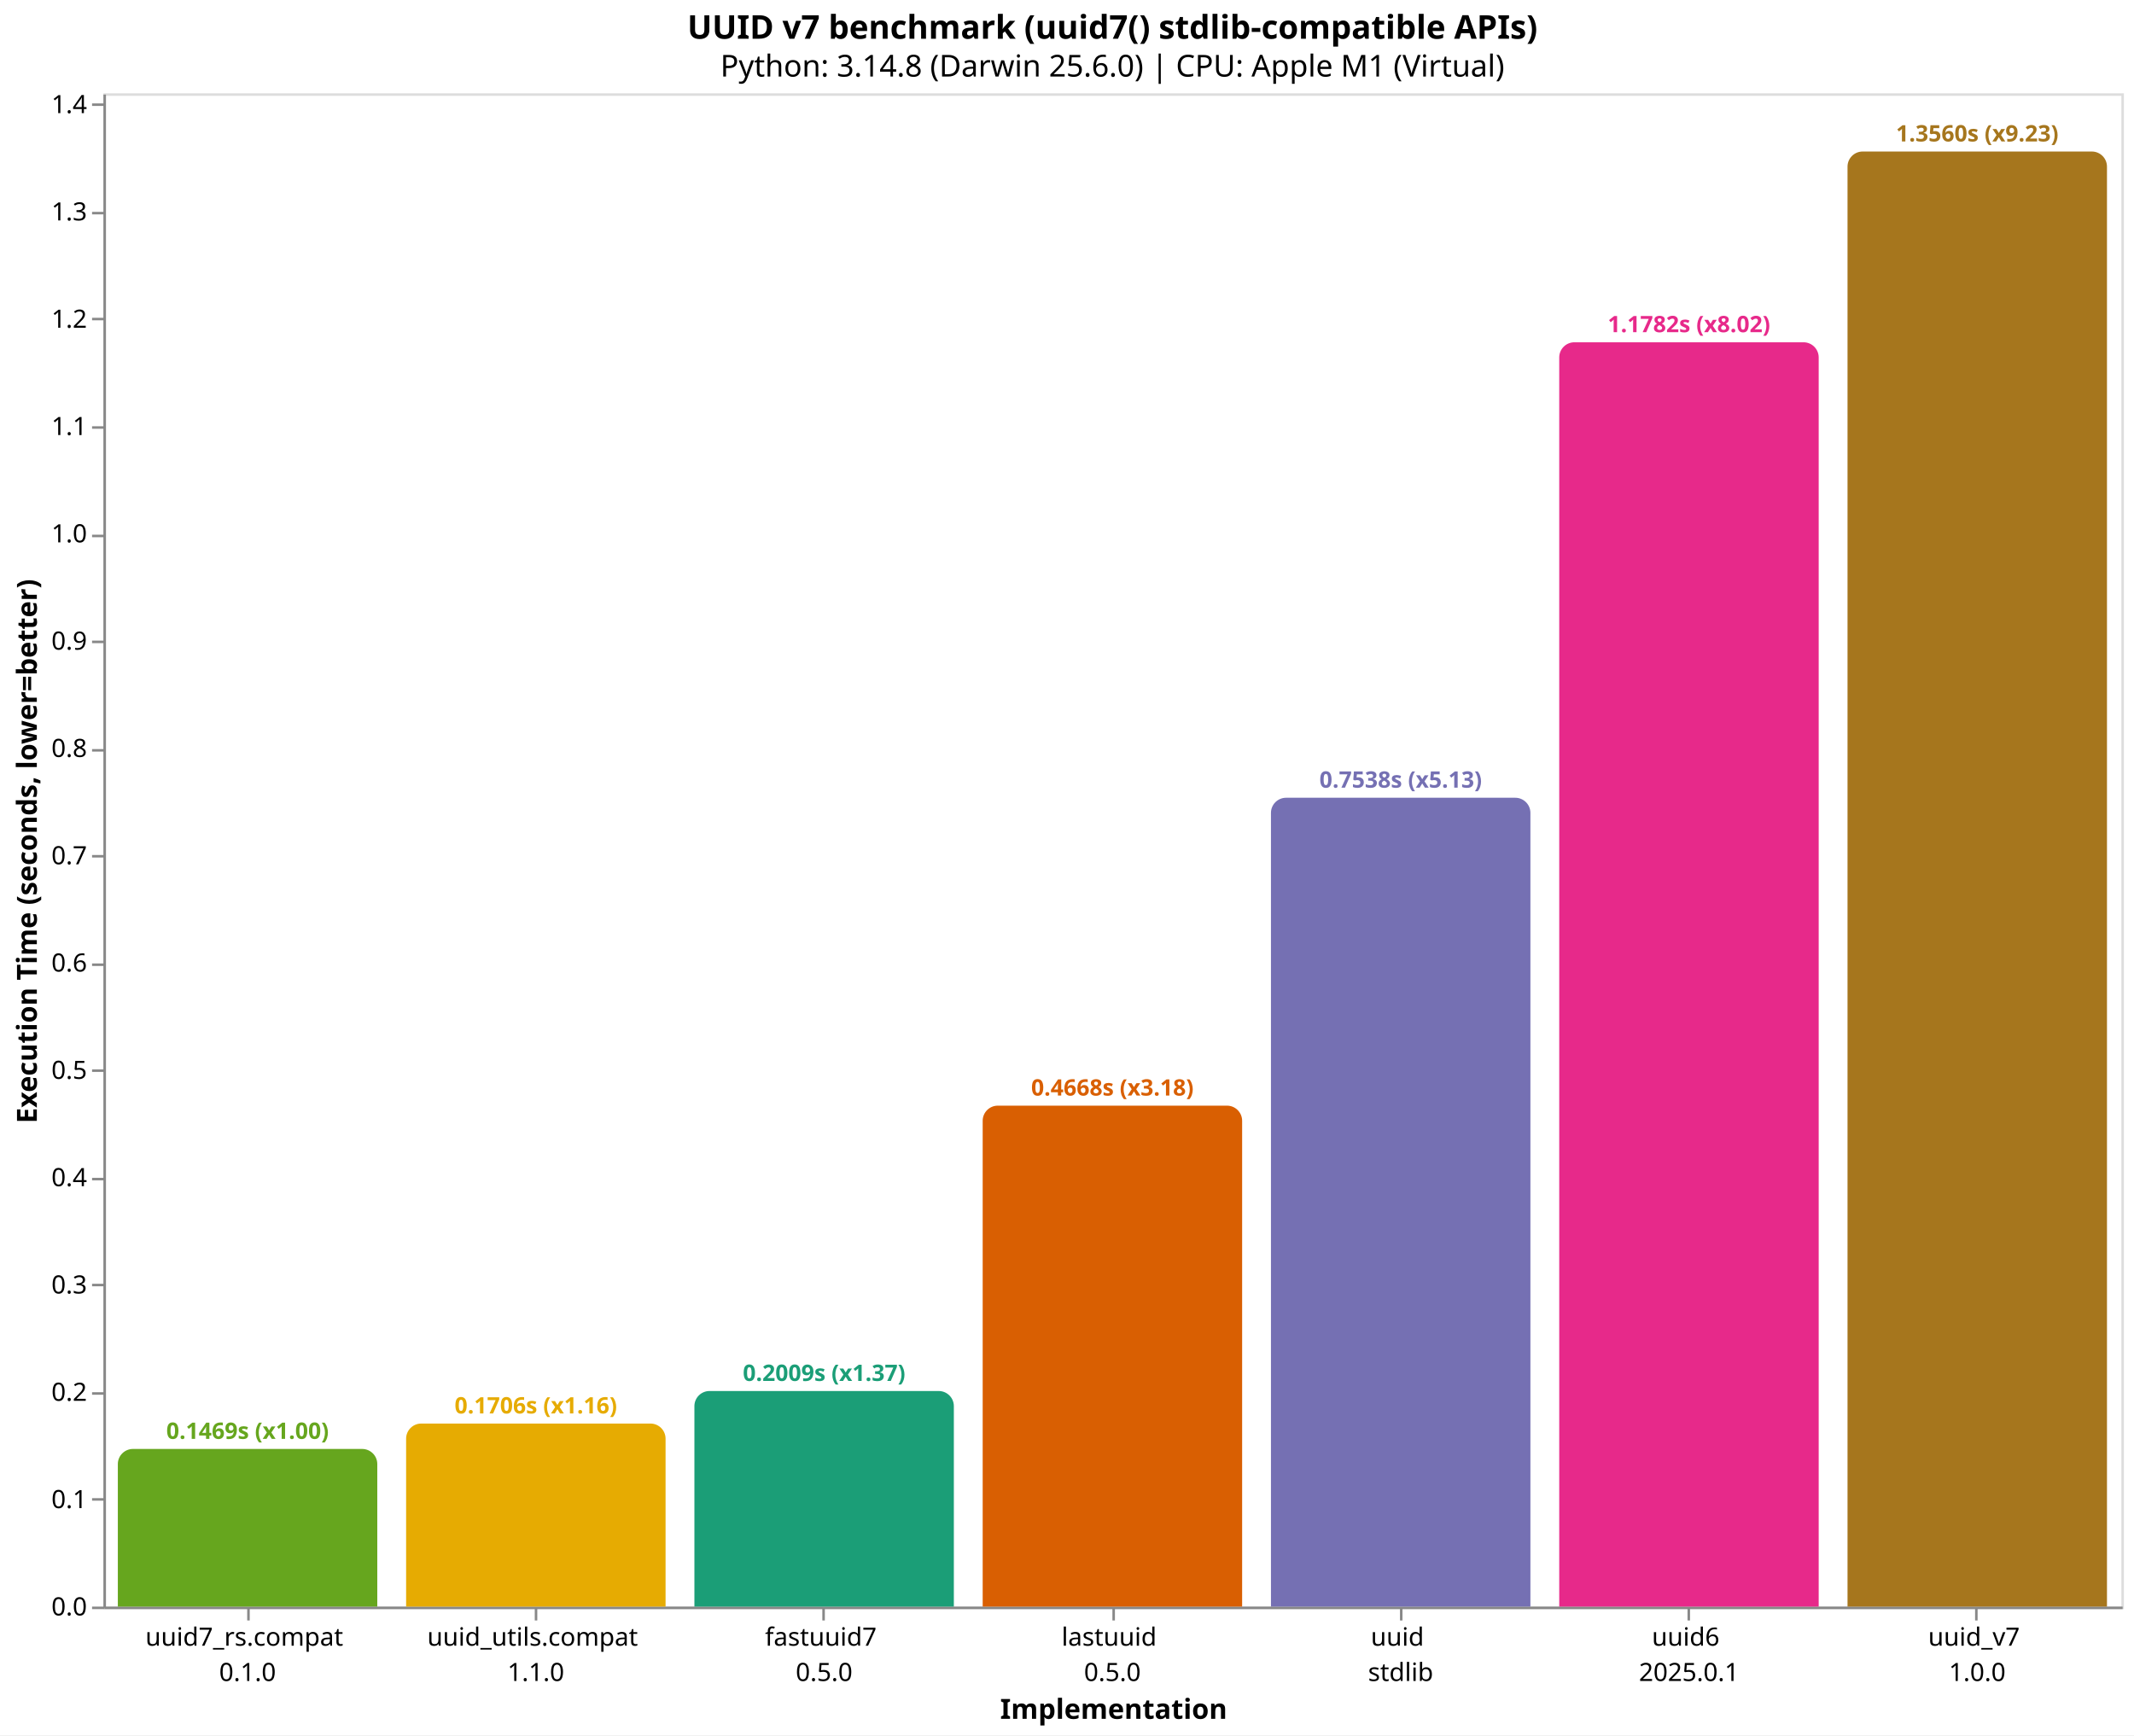
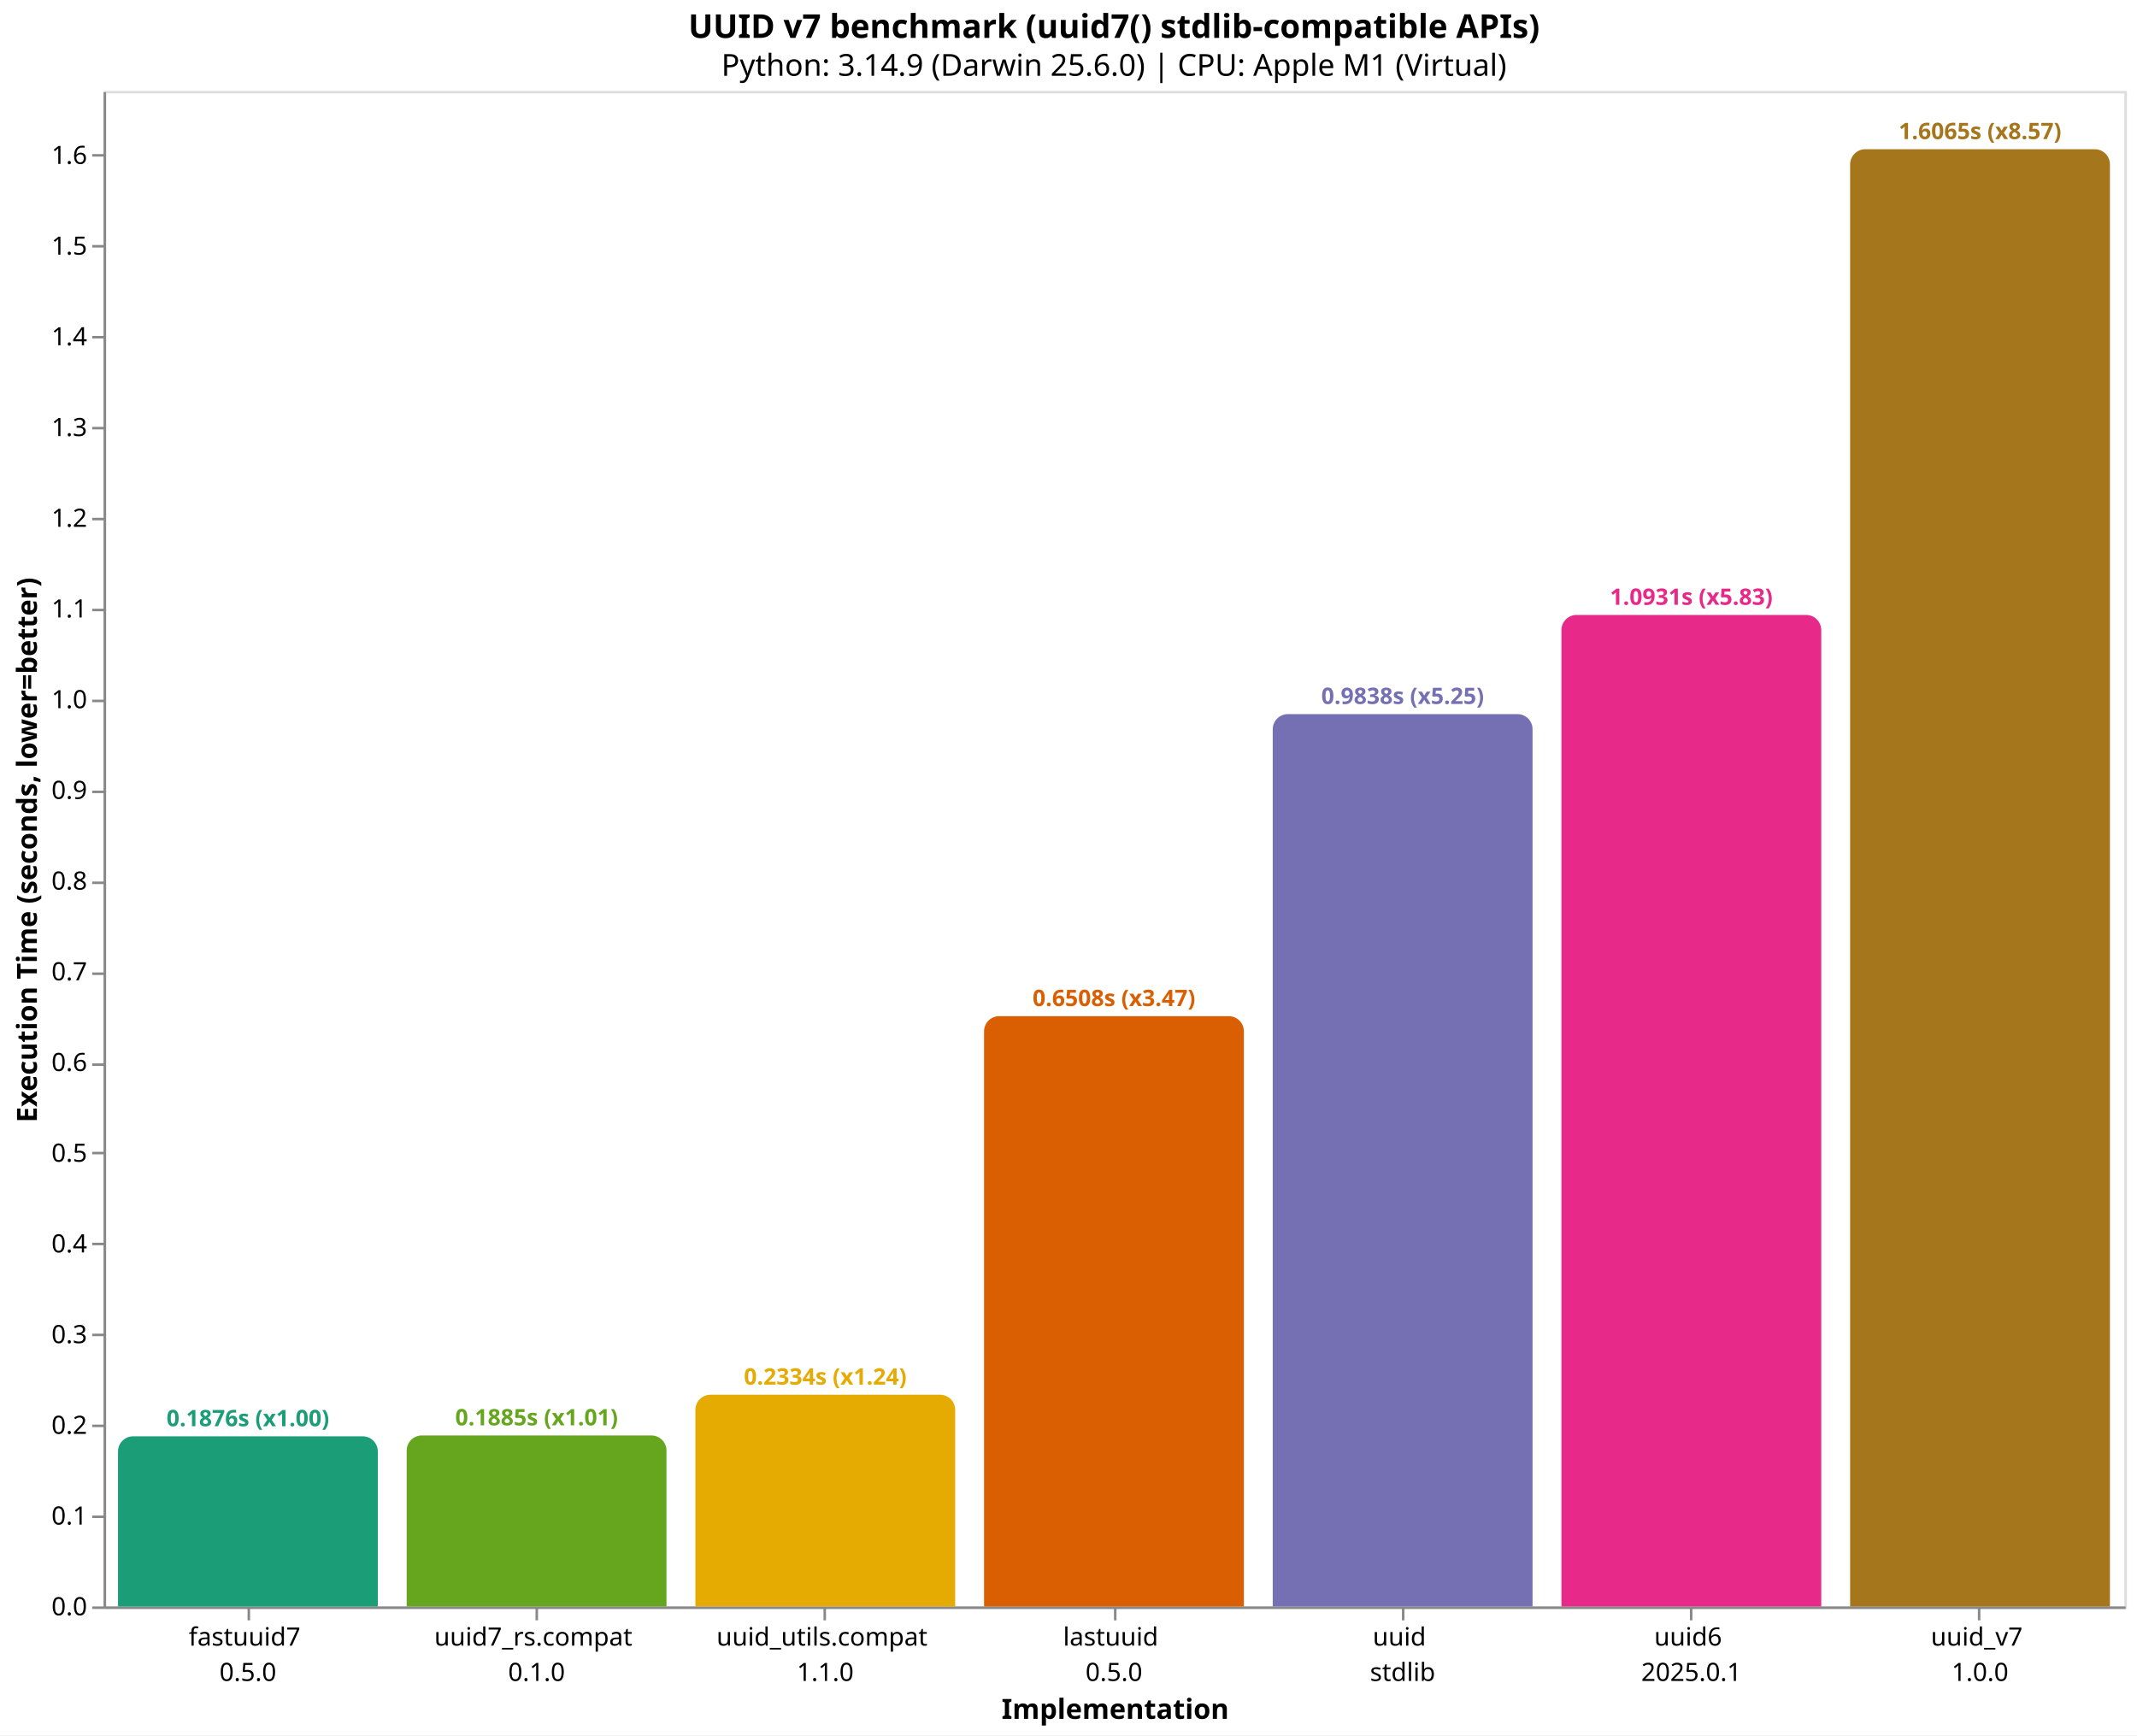
- <svg xmlns="http://www.w3.org/2000/svg" version="1.1" class="marks" width="846" height="688" viewBox="0 0 846 688">
-   <rect width="846" height="688" fill="white" />
-   <g fill="none" stroke-miterlimit="10" transform="translate(41,37)">
+ <svg xmlns="http://www.w3.org/2000/svg" version="1.1" class="marks" width="846" height="687" viewBox="0 0 846 687">
+   <rect width="846" height="687" fill="white" />
+   <g fill="none" stroke-miterlimit="10" transform="translate(41,36)">
    <g class="mark-group role-frame root" role="graphics-object" aria-roledescription="group mark container">
      <g transform="translate(0,0)">
        <path class="background" aria-hidden="true" d="M0.5,0.5h800v600h-800Z" stroke="#ddd" />
        <g>
-           <g class="mark-group role-axis" role="graphics-symbol" aria-roledescription="axis" aria-label="X-axis titled 'Implementation' for a discrete scale with 7 values: uuid7_rs.compat&#10;0.1.0, uuid_utils.compat&#10;1.1.0, fastuuid7&#10;0.5.0, lastuuid&#10;0.5.0, uuid&#10;stdlib, uuid6&#10;2025.0.1, uuid_v7&#10;1.0.0">
+           <g class="mark-group role-axis" role="graphics-symbol" aria-roledescription="axis" aria-label="X-axis titled 'Implementation' for a discrete scale with 7 values: fastuuid7&#10;0.5.0, uuid7_rs.compat&#10;0.1.0, uuid_utils.compat&#10;1.1.0, lastuuid&#10;0.5.0, uuid&#10;stdlib, uuid6&#10;2025.0.1, uuid_v7&#10;1.0.0">
            <g transform="translate(0.5,600.5)">
              <path class="background" aria-hidden="true" d="M0,0h0v0h0Z" pointer-events="none" />
              <g>
                <g class="mark-rule role-axis-tick" pointer-events="none">
                  <line transform="translate(57,0)" x2="0" y2="5" stroke="#888" stroke-width="1" opacity="1" />
                  <line transform="translate(171,0)" x2="0" y2="5" stroke="#888" stroke-width="1" opacity="1" />
                  <line transform="translate(285,0)" x2="0" y2="5" stroke="#888" stroke-width="1" opacity="1" />
                  <line transform="translate(400,0)" x2="0" y2="5" stroke="#888" stroke-width="1" opacity="1" />
                  <line transform="translate(514,0)" x2="0" y2="5" stroke="#888" stroke-width="1" opacity="1" />
                  <line transform="translate(628,0)" x2="0" y2="5" stroke="#888" stroke-width="1" opacity="1" />
                  <line transform="translate(742,0)" x2="0" y2="5" stroke="#888" stroke-width="1" opacity="1" />
                </g>
                <g class="mark-text role-axis-label" pointer-events="none">
                  <text text-anchor="middle" transform="translate(56.64286,15)" font-family="sans-serif" font-size="10px" fill="#000" opacity="1">
+                     <tspan>fastuuid7</tspan>
+                     <tspan x="0" dy="14">0.5.0</tspan>
+                   </text>
+                   <text text-anchor="middle" transform="translate(170.9286,15)" font-family="sans-serif" font-size="10px" fill="#000" opacity="1">
                    <tspan>uuid7_rs.compat</tspan>
                    <tspan x="0" dy="14">0.1.0</tspan>
                  </text>
-                   <text text-anchor="middle" transform="translate(170.9286,15)" font-family="sans-serif" font-size="10px" fill="#000" opacity="1">
+                   <text text-anchor="middle" transform="translate(285.2143,15)" font-family="sans-serif" font-size="10px" fill="#000" opacity="1">
                    <tspan>uuid_utils.compat</tspan>
                    <tspan x="0" dy="14">1.1.0</tspan>
-                   </text>
-                   <text text-anchor="middle" transform="translate(285.2143,15)" font-family="sans-serif" font-size="10px" fill="#000" opacity="1">
-                     <tspan>fastuuid7</tspan>
-                     <tspan x="0" dy="14">0.5.0</tspan>
                  </text>
                  <text text-anchor="middle" transform="translate(399.5,15)" font-family="sans-serif" font-size="10px" fill="#000" opacity="1">
                    <tspan>lastuuid</tspan>
                    <tspan x="0" dy="14">0.5.0</tspan>
                  </text>
                  <text text-anchor="middle" transform="translate(513.7857,15)" font-family="sans-serif" font-size="10px" fill="#000" opacity="1">
                    <tspan>uuid</tspan>
                    <tspan x="0" dy="14">stdlib</tspan>
                  </text>
                  <text text-anchor="middle" transform="translate(628.0714,15)" font-family="sans-serif" font-size="10px" fill="#000" opacity="1">
                    <tspan>uuid6</tspan>
                    <tspan x="0" dy="14">2025.0.1</tspan>
                  </text>
                  <text text-anchor="middle" transform="translate(742.3571,15)" font-family="sans-serif" font-size="10px" fill="#000" opacity="1">
                    <tspan>uuid_v7</tspan>
                    <tspan x="0" dy="14">1.0.0</tspan>
                  </text>
                </g>
                <g class="mark-rule role-axis-domain" pointer-events="none">
                  <line transform="translate(0,0)" x2="800" y2="0" stroke="#888" stroke-width="1" opacity="1" />
                </g>
                <g class="mark-text role-axis-title" pointer-events="none">
                  <text text-anchor="middle" transform="translate(400,44)" font-family="sans-serif" font-size="11px" font-weight="bold" fill="#000" opacity="1">Implementation</text>
                </g>
              </g>
              <path class="foreground" aria-hidden="true" d="" pointer-events="none" display="none" />
            </g>
          </g>
-           <g class="mark-group role-axis" role="graphics-symbol" aria-roledescription="axis" aria-label="Y-axis titled 'Execution Time (seconds, lower=better)' for a linear scale with values from 0.0 to 1.4">
+           <g class="mark-group role-axis" role="graphics-symbol" aria-roledescription="axis" aria-label="Y-axis titled 'Execution Time (seconds, lower=better)' for a linear scale with values from 0.0 to 1.7">
            <g transform="translate(0.5,0.5)">
              <path class="background" aria-hidden="true" d="M0,0h0v0h0Z" pointer-events="none" />
              <g>
                <g class="mark-rule role-axis-tick" pointer-events="none">
                  <line transform="translate(0,600)" x2="-5" y2="0" stroke="#888" stroke-width="1" opacity="1" />
-                   <line transform="translate(0,557)" x2="-5" y2="0" stroke="#888" stroke-width="1" opacity="1" />
-                   <line transform="translate(0,515)" x2="-5" y2="0" stroke="#888" stroke-width="1" opacity="1" />
-                   <line transform="translate(0,472)" x2="-5" y2="0" stroke="#888" stroke-width="1" opacity="1" />
-                   <line transform="translate(0,430)" x2="-5" y2="0" stroke="#888" stroke-width="1" opacity="1" />
-                   <line transform="translate(0,387)" x2="-5" y2="0" stroke="#888" stroke-width="1" opacity="1" />
-                   <line transform="translate(0,345)" x2="-5" y2="0" stroke="#888" stroke-width="1" opacity="1" />
-                   <line transform="translate(0,302)" x2="-5" y2="0" stroke="#888" stroke-width="1" opacity="1" />
-                   <line transform="translate(0,260)" x2="-5" y2="0" stroke="#888" stroke-width="1" opacity="1" />
-                   <line transform="translate(0,217)" x2="-5" y2="0" stroke="#888" stroke-width="1" opacity="1" />
-                   <line transform="translate(0,175)" x2="-5" y2="0" stroke="#888" stroke-width="1" opacity="1" />
-                   <line transform="translate(0,132)" x2="-5" y2="0" stroke="#888" stroke-width="1" opacity="1" />
-                   <line transform="translate(0,89)" x2="-5" y2="0" stroke="#888" stroke-width="1" opacity="1" />
-                   <line transform="translate(0,47)" x2="-5" y2="0" stroke="#888" stroke-width="1" opacity="1" />
-                   <line transform="translate(0,4)" x2="-5" y2="0" stroke="#888" stroke-width="1" opacity="1" />
+                   <line transform="translate(0,564)" x2="-5" y2="0" stroke="#888" stroke-width="1" opacity="1" />
+                   <line transform="translate(0,528)" x2="-5" y2="0" stroke="#888" stroke-width="1" opacity="1" />
+                   <line transform="translate(0,492)" x2="-5" y2="0" stroke="#888" stroke-width="1" opacity="1" />
+                   <line transform="translate(0,456)" x2="-5" y2="0" stroke="#888" stroke-width="1" opacity="1" />
+                   <line transform="translate(0,420)" x2="-5" y2="0" stroke="#888" stroke-width="1" opacity="1" />
+                   <line transform="translate(0,385)" x2="-5" y2="0" stroke="#888" stroke-width="1" opacity="1" />
+                   <line transform="translate(0,349)" x2="-5" y2="0" stroke="#888" stroke-width="1" opacity="1" />
+                   <line transform="translate(0,313)" x2="-5" y2="0" stroke="#888" stroke-width="1" opacity="1" />
+                   <line transform="translate(0,277)" x2="-5" y2="0" stroke="#888" stroke-width="1" opacity="1" />
+                   <line transform="translate(0,241)" x2="-5" y2="0" stroke="#888" stroke-width="1" opacity="1" />
+                   <line transform="translate(0,205)" x2="-5" y2="0" stroke="#888" stroke-width="1" opacity="1" />
+                   <line transform="translate(0,169)" x2="-5" y2="0" stroke="#888" stroke-width="1" opacity="1" />
+                   <line transform="translate(0,133)" x2="-5" y2="0" stroke="#888" stroke-width="1" opacity="1" />
+                   <line transform="translate(0,97)" x2="-5" y2="0" stroke="#888" stroke-width="1" opacity="1" />
+                   <line transform="translate(0,61)" x2="-5" y2="0" stroke="#888" stroke-width="1" opacity="1" />
+                   <line transform="translate(0,25)" x2="-5" y2="0" stroke="#888" stroke-width="1" opacity="1" />
                </g>
                <g class="mark-text role-axis-label" pointer-events="none">
                  <text text-anchor="end" transform="translate(-7,603)" font-family="sans-serif" font-size="10px" fill="#000" opacity="1">0.0</text>
-                   <text text-anchor="end" transform="translate(-7,560.4538)" font-family="sans-serif" font-size="10px" fill="#000" opacity="1">0.1</text>
-                   <text text-anchor="end" transform="translate(-7,517.9077)" font-family="sans-serif" font-size="10px" fill="#000" opacity="1">0.2</text>
-                   <text text-anchor="end" transform="translate(-7,475.3615)" font-family="sans-serif" font-size="10px" fill="#000" opacity="1">0.3</text>
-                   <text text-anchor="end" transform="translate(-7,432.8154)" font-family="sans-serif" font-size="10px" fill="#000" opacity="1">0.4</text>
-                   <text text-anchor="end" transform="translate(-7,390.2692)" font-family="sans-serif" font-size="10px" fill="#000" opacity="1">0.5</text>
-                   <text text-anchor="end" transform="translate(-7,347.723)" font-family="sans-serif" font-size="10px" fill="#000" opacity="1">0.6</text>
-                   <text text-anchor="end" transform="translate(-7,305.1769)" font-family="sans-serif" font-size="10px" fill="#000" opacity="1">0.7</text>
-                   <text text-anchor="end" transform="translate(-7,262.6307)" font-family="sans-serif" font-size="10px" fill="#000" opacity="1">0.8</text>
-                   <text text-anchor="end" transform="translate(-7,220.0846)" font-family="sans-serif" font-size="10px" fill="#000" opacity="1">0.9</text>
-                   <text text-anchor="end" transform="translate(-7,177.5384)" font-family="sans-serif" font-size="10px" fill="#000" opacity="1">1.0</text>
-                   <text text-anchor="end" transform="translate(-7,134.9922)" font-family="sans-serif" font-size="10px" fill="#000" opacity="1">1.1</text>
-                   <text text-anchor="end" transform="translate(-7,92.44608)" font-family="sans-serif" font-size="10px" fill="#000" opacity="1">1.2</text>
-                   <text text-anchor="end" transform="translate(-7,49.89992)" font-family="sans-serif" font-size="10px" fill="#000" opacity="1">1.3</text>
-                   <text text-anchor="end" transform="translate(-7,7.353758)" font-family="sans-serif" font-size="10px" fill="#000" opacity="1">1.4</text>
+                   <text text-anchor="end" transform="translate(-7,567.0881)" font-family="sans-serif" font-size="10px" fill="#000" opacity="1">0.1</text>
+                   <text text-anchor="end" transform="translate(-7,531.1762)" font-family="sans-serif" font-size="10px" fill="#000" opacity="1">0.2</text>
+                   <text text-anchor="end" transform="translate(-7,495.2643)" font-family="sans-serif" font-size="10px" fill="#000" opacity="1">0.3</text>
+                   <text text-anchor="end" transform="translate(-7,459.3524)" font-family="sans-serif" font-size="10px" fill="#000" opacity="1">0.4</text>
+                   <text text-anchor="end" transform="translate(-7,423.4405)" font-family="sans-serif" font-size="10px" fill="#000" opacity="1">0.5</text>
+                   <text text-anchor="end" transform="translate(-7,387.5286)" font-family="sans-serif" font-size="10px" fill="#000" opacity="1">0.6</text>
+                   <text text-anchor="end" transform="translate(-7,351.6167)" font-family="sans-serif" font-size="10px" fill="#000" opacity="1">0.7</text>
+                   <text text-anchor="end" transform="translate(-7,315.7048)" font-family="sans-serif" font-size="10px" fill="#000" opacity="1">0.8</text>
+                   <text text-anchor="end" transform="translate(-7,279.7928)" font-family="sans-serif" font-size="10px" fill="#000" opacity="1">0.9</text>
+                   <text text-anchor="end" transform="translate(-7,243.8809)" font-family="sans-serif" font-size="10px" fill="#000" opacity="1">1.0</text>
+                   <text text-anchor="end" transform="translate(-7,207.969)" font-family="sans-serif" font-size="10px" fill="#000" opacity="1">1.1</text>
+                   <text text-anchor="end" transform="translate(-7,172.0571)" font-family="sans-serif" font-size="10px" fill="#000" opacity="1">1.2</text>
+                   <text text-anchor="end" transform="translate(-7,136.1452)" font-family="sans-serif" font-size="10px" fill="#000" opacity="1">1.3</text>
+                   <text text-anchor="end" transform="translate(-7,100.2333)" font-family="sans-serif" font-size="10px" fill="#000" opacity="1">1.4</text>
+                   <text text-anchor="end" transform="translate(-7,64.32141)" font-family="sans-serif" font-size="10px" fill="#000" opacity="1">1.5</text>
+                   <text text-anchor="end" transform="translate(-7,28.40951)" font-family="sans-serif" font-size="10px" fill="#000" opacity="1">1.6</text>
                </g>
                <g class="mark-rule role-axis-domain" pointer-events="none">
                  <line transform="translate(0,600)" x2="0" y2="-600" stroke="#888" stroke-width="1" opacity="1" />
                </g>
                <g class="mark-text role-axis-title" pointer-events="none">
                  <text text-anchor="middle" transform="translate(-24.90137,300) rotate(-90) translate(0,-2)" font-family="sans-serif" font-size="11px" font-weight="bold" fill="#000" opacity="1">Execution Time (seconds, lower=better)</text>
                </g>
              </g>
              <path class="foreground" aria-hidden="true" d="" pointer-events="none" display="none" />
            </g>
          </g>
          <g class="mark-group role-scope" role="graphics-object" aria-roledescription="group mark container">
-             <g transform="translate(5.714286,537.4929)">
-               <path class="background" aria-hidden="true" d="M6,0L96.857,0C100.169,0,102.857,2.689,102.857,6L102.857,62.507C102.857,62.507,102.857,62.507,102.857,62.507L0,62.507C0,62.507,0,62.507,0,62.507L0,6C0,2.689,2.689,0,6,0Z" />
+             <g transform="translate(5.714286,532.6442)">
+               <path class="background" aria-hidden="true" d="M6,0L96.857,0C100.169,0,102.857,2.689,102.857,6L102.857,67.356C102.857,67.356,102.857,67.356,102.857,67.356L0,67.356C0,67.356,0,67.356,0,67.356L0,6C0,2.689,2.689,0,6,0Z" />
              <g clip-path="url(#clip10)">
                <g class="mark-group role-scope" role="graphics-object" aria-roledescription="group mark container">
-                   <g transform="translate(0,-537.4929)">
-                     <path class="background" aria-hidden="true" d="M0,0h102.857v0h-102.857Z" />
-                     <g>
-                       <g class="mark-rect role-mark layer_0_marks" role="graphics-object" aria-roledescription="rect mark container">
-                         <path aria-label="Implementation: uuid7_rs.compat&#10;0.1.0; Execution Time (seconds, lower=better): 0.146915958; implementation: uuid7_rs.compat; Execution Time (s): 0.1469; Slowdown: 1.00" role="graphics-symbol" aria-roledescription="bar" d="M0,537.493h102.857v62.507h-102.857Z" fill="#66a61e" />
-                       </g>
-                     </g>
-                     <path class="foreground" aria-hidden="true" d="" display="none" />
-                   </g>
-                 </g>
-               </g>
-               <path class="foreground" aria-hidden="true" d="" display="none" />
-             </g>
-             <g transform="translate(120,527.4217)">
-               <path class="background" aria-hidden="true" d="M6,0L96.857,0C100.169,0,102.857,2.689,102.857,6L102.857,72.578C102.857,72.578,102.857,72.578,102.857,72.578L0,72.578C0,72.578,0,72.578,0,72.578L0,6C0,2.689,2.689,0,6,0Z" />
+                   <g transform="translate(0,-532.6442)">
+                     <path class="background" aria-hidden="true" d="M0,0h102.857v0h-102.857Z" />
+                     <g>
+                       <g class="mark-rect role-mark layer_0_marks" role="graphics-object" aria-roledescription="rect mark container">
+                         <path aria-label="Implementation: fastuuid7&#10;0.5.0; Execution Time (seconds, lower=better): 0.187558458; implementation: fastuuid7; Execution Time (s): 0.1876; Slowdown: 1.00" role="graphics-symbol" aria-roledescription="bar" d="M0,532.644h102.857v67.356h-102.857Z" fill="#1b9e77" />
+                       </g>
+                     </g>
+                     <path class="foreground" aria-hidden="true" d="" display="none" />
+                   </g>
+                 </g>
+               </g>
+               <path class="foreground" aria-hidden="true" d="" display="none" />
+             </g>
+             <g transform="translate(120,532.3001)">
+               <path class="background" aria-hidden="true" d="M6,0L96.857,0C100.169,0,102.857,2.689,102.857,6L102.857,67.7C102.857,67.7,102.857,67.7,102.857,67.7L0,67.7C0,67.7,0,67.7,0,67.7L0,6C0,2.689,2.689,0,6,0Z" />
              <g clip-path="url(#clip11)">
                <g class="mark-group role-scope" role="graphics-object" aria-roledescription="group mark container">
-                   <g transform="translate(0,-527.4217)">
-                     <path class="background" aria-hidden="true" d="M0,0h102.857v0h-102.857Z" />
-                     <g>
-                       <g class="mark-rect role-mark layer_0_marks" role="graphics-object" aria-roledescription="rect mark container">
-                         <path aria-label="Implementation: uuid_utils.compat&#10;1.1.0; Execution Time (seconds, lower=better): 0.170587167; implementation: uuid_utils.compat; Execution Time (s): 0.1706; Slowdown: 1.16" role="graphics-symbol" aria-roledescription="bar" d="M0,527.422h102.857v72.578h-102.857Z" fill="#e6ab02" />
-                       </g>
-                     </g>
-                     <path class="foreground" aria-hidden="true" d="" display="none" />
-                   </g>
-                 </g>
-               </g>
-               <path class="foreground" aria-hidden="true" d="" display="none" />
-             </g>
-             <g transform="translate(234.2857,514.5216)">
-               <path class="background" aria-hidden="true" d="M6,0L96.857,0C100.169,0,102.857,2.689,102.857,6L102.857,85.478C102.857,85.478,102.857,85.478,102.857,85.478L0,85.478C0,85.478,0,85.478,0,85.478L0,6C0,2.689,2.689,0,6,0Z" />
+                   <g transform="translate(0,-532.3001)">
+                     <path class="background" aria-hidden="true" d="M0,0h102.857v0h-102.857Z" />
+                     <g>
+                       <g class="mark-rect role-mark layer_0_marks" role="graphics-object" aria-roledescription="rect mark container">
+                         <path aria-label="Implementation: uuid7_rs.compat&#10;0.1.0; Execution Time (seconds, lower=better): 0.188516625; implementation: uuid7_rs.compat; Execution Time (s): 0.1885; Slowdown: 1.01" role="graphics-symbol" aria-roledescription="bar" d="M0,532.3h102.857v67.7h-102.857Z" fill="#66a61e" />
+                       </g>
+                     </g>
+                     <path class="foreground" aria-hidden="true" d="" display="none" />
+                   </g>
+                 </g>
+               </g>
+               <path class="foreground" aria-hidden="true" d="" display="none" />
+             </g>
+             <g transform="translate(234.2857,516.1764)">
+               <path class="background" aria-hidden="true" d="M6,0L96.857,0C100.169,0,102.857,2.689,102.857,6L102.857,83.824C102.857,83.824,102.857,83.824,102.857,83.824L0,83.824C0,83.824,0,83.824,0,83.824L0,6C0,2.689,2.689,0,6,0Z" />
              <g clip-path="url(#clip12)">
                <g class="mark-group role-scope" role="graphics-object" aria-roledescription="group mark container">
-                   <g transform="translate(0,-514.5216)">
-                     <path class="background" aria-hidden="true" d="M0,0h102.857v0h-102.857Z" />
-                     <g>
-                       <g class="mark-rect role-mark layer_0_marks" role="graphics-object" aria-roledescription="rect mark container">
-                         <path aria-label="Implementation: fastuuid7&#10;0.5.0; Execution Time (seconds, lower=better): 0.200907333; implementation: fastuuid7; Execution Time (s): 0.2009; Slowdown: 1.37" role="graphics-symbol" aria-roledescription="bar" d="M0,514.522h102.857v85.478h-102.857Z" fill="#1b9e77" />
-                       </g>
-                     </g>
-                     <path class="foreground" aria-hidden="true" d="" display="none" />
-                   </g>
-                 </g>
-               </g>
-               <path class="foreground" aria-hidden="true" d="" display="none" />
-             </g>
-             <g transform="translate(348.5714,401.3804)">
-               <path class="background" aria-hidden="true" d="M6,0L96.857,0C100.169,0,102.857,2.689,102.857,6L102.857,198.62C102.857,198.62,102.857,198.62,102.857,198.62L0,198.62C0,198.62,0,198.62,0,198.62L0,6C0,2.689,2.689,0,6,0Z" />
+                   <g transform="translate(0,-516.1764)">
+                     <path class="background" aria-hidden="true" d="M0,0h102.857v0h-102.857Z" />
+                     <g>
+                       <g class="mark-rect role-mark layer_0_marks" role="graphics-object" aria-roledescription="rect mark container">
+                         <path aria-label="Implementation: uuid_utils.compat&#10;1.1.0; Execution Time (seconds, lower=better): 0.233414458; implementation: uuid_utils.compat; Execution Time (s): 0.2334; Slowdown: 1.24" role="graphics-symbol" aria-roledescription="bar" d="M0,516.176h102.857v83.824h-102.857Z" fill="#e6ab02" />
+                       </g>
+                     </g>
+                     <path class="foreground" aria-hidden="true" d="" display="none" />
+                   </g>
+                 </g>
+               </g>
+               <path class="foreground" aria-hidden="true" d="" display="none" />
+             </g>
+             <g transform="translate(348.5714,366.3021)">
+               <path class="background" aria-hidden="true" d="M6,0L96.857,0C100.169,0,102.857,2.689,102.857,6L102.857,233.698C102.857,233.698,102.857,233.698,102.857,233.698L0,233.698C0,233.698,0,233.698,0,233.698L0,6C0,2.689,2.689,0,6,0Z" />
              <g clip-path="url(#clip13)">
                <g class="mark-group role-scope" role="graphics-object" aria-roledescription="group mark container">
-                   <g transform="translate(0,-401.3804)">
-                     <path class="background" aria-hidden="true" d="M0,0h102.857v0h-102.857Z" />
-                     <g>
-                       <g class="mark-rect role-mark layer_0_marks" role="graphics-object" aria-roledescription="rect mark container">
-                         <path aria-label="Implementation: lastuuid&#10;0.5.0; Execution Time (seconds, lower=better): 0.466833208; implementation: lastuuid; Execution Time (s): 0.4668; Slowdown: 3.18" role="graphics-symbol" aria-roledescription="bar" d="M0,401.38h102.857v198.62h-102.857Z" fill="#d95f02" />
-                       </g>
-                     </g>
-                     <path class="foreground" aria-hidden="true" d="" display="none" />
-                   </g>
-                 </g>
-               </g>
-               <path class="foreground" aria-hidden="true" d="" display="none" />
-             </g>
-             <g transform="translate(462.8571,279.3005)">
-               <path class="background" aria-hidden="true" d="M6,0L96.857,0C100.169,0,102.857,2.689,102.857,6L102.857,320.7C102.857,320.7,102.857,320.7,102.857,320.7L0,320.7C0,320.7,0,320.7,0,320.7L0,6C0,2.689,2.689,0,6,0Z" />
+                   <g transform="translate(0,-366.3021)">
+                     <path class="background" aria-hidden="true" d="M0,0h102.857v0h-102.857Z" />
+                     <g>
+                       <g class="mark-rect role-mark layer_0_marks" role="graphics-object" aria-roledescription="rect mark container">
+                         <path aria-label="Implementation: lastuuid&#10;0.5.0; Execution Time (seconds, lower=better): 0.650753292; implementation: lastuuid; Execution Time (s): 0.6508; Slowdown: 3.47" role="graphics-symbol" aria-roledescription="bar" d="M0,366.302h102.857v233.698h-102.857Z" fill="#d95f02" />
+                       </g>
+                     </g>
+                     <path class="foreground" aria-hidden="true" d="" display="none" />
+                   </g>
+                 </g>
+               </g>
+               <path class="foreground" aria-hidden="true" d="" display="none" />
+             </g>
+             <g transform="translate(462.8571,246.7113)">
+               <path class="background" aria-hidden="true" d="M6,0L96.857,0C100.169,0,102.857,2.689,102.857,6L102.857,353.289C102.857,353.289,102.857,353.289,102.857,353.289L0,353.289C0,353.289,0,353.289,0,353.289L0,6C0,2.689,2.689,0,6,0Z" />
              <g clip-path="url(#clip14)">
                <g class="mark-group role-scope" role="graphics-object" aria-roledescription="group mark container">
-                   <g transform="translate(0,-279.3005)">
-                     <path class="background" aria-hidden="true" d="M0,0h102.857v0h-102.857Z" />
-                     <g>
-                       <g class="mark-rect role-mark layer_0_marks" role="graphics-object" aria-roledescription="rect mark container">
-                         <path aria-label="Implementation: uuid&#10;stdlib; Execution Time (seconds, lower=better): 0.753768417; implementation: uuid; Execution Time (s): 0.7538; Slowdown: 5.13" role="graphics-symbol" aria-roledescription="bar" d="M0,279.3h102.857v320.7h-102.857Z" fill="#7570b3" />
-                       </g>
-                     </g>
-                     <path class="foreground" aria-hidden="true" d="" display="none" />
-                   </g>
-                 </g>
-               </g>
-               <path class="foreground" aria-hidden="true" d="" display="none" />
-             </g>
-             <g transform="translate(577.1429,98.71077)">
-               <path class="background" aria-hidden="true" d="M6,0L96.857,0C100.169,0,102.857,2.689,102.857,6L102.857,501.289C102.857,501.289,102.857,501.289,102.857,501.289L0,501.289C0,501.289,0,501.289,0,501.289L0,6C0,2.689,2.689,0,6,0Z" />
+                   <g transform="translate(0,-246.7113)">
+                     <path class="background" aria-hidden="true" d="M0,0h102.857v0h-102.857Z" />
+                     <g>
+                       <g class="mark-rect role-mark layer_0_marks" role="graphics-object" aria-roledescription="rect mark container">
+                         <path aria-label="Implementation: uuid&#10;stdlib; Execution Time (seconds, lower=better): 0.983764917; implementation: uuid; Execution Time (s): 0.9838; Slowdown: 5.25" role="graphics-symbol" aria-roledescription="bar" d="M0,246.711h102.857v353.289h-102.857Z" fill="#7570b3" />
+                       </g>
+                     </g>
+                     <path class="foreground" aria-hidden="true" d="" display="none" />
+                   </g>
+                 </g>
+               </g>
+               <path class="foreground" aria-hidden="true" d="" display="none" />
+             </g>
+             <g transform="translate(577.1429,207.4564)">
+               <path class="background" aria-hidden="true" d="M6,0L96.857,0C100.169,0,102.857,2.689,102.857,6L102.857,392.544C102.857,392.544,102.857,392.544,102.857,392.544L0,392.544C0,392.544,0,392.544,0,392.544L0,6C0,2.689,2.689,0,6,0Z" />
              <g clip-path="url(#clip15)">
                <g class="mark-group role-scope" role="graphics-object" aria-roledescription="group mark container">
-                   <g transform="translate(0,-98.71077)">
-                     <path class="background" aria-hidden="true" d="M0,0h102.857v0h-102.857Z" />
-                     <g>
-                       <g class="mark-rect role-mark layer_0_marks" role="graphics-object" aria-roledescription="rect mark container">
-                         <path aria-label="Implementation: uuid6&#10;2025.0.1; Execution Time (seconds, lower=better): 1.178224375; implementation: uuid6; Execution Time (s): 1.1782; Slowdown: 8.02" role="graphics-symbol" aria-roledescription="bar" d="M0,98.711h102.857v501.289h-102.857Z" fill="#e7298a" />
+                   <g transform="translate(0,-207.4564)">
+                     <path class="background" aria-hidden="true" d="M0,0h102.857v0h-102.857Z" />
+                     <g>
+                       <g class="mark-rect role-mark layer_0_marks" role="graphics-object" aria-roledescription="rect mark container">
+                         <path aria-label="Implementation: uuid6&#10;2025.0.1; Execution Time (seconds, lower=better): 1.093073584; implementation: uuid6; Execution Time (s): 1.0931; Slowdown: 5.83" role="graphics-symbol" aria-roledescription="bar" d="M0,207.456h102.857v392.544h-102.857Z" fill="#e7298a" />
                      </g>
                    </g>
                    <path class="foreground" aria-hidden="true" d="" display="none" />
                  </g>
                </g>
              </g>
              <path class="foreground" aria-hidden="true" d="" display="none" />
            </g>
            <g transform="translate(691.4286,23.07692)">
              <path class="background" aria-hidden="true" d="M6,0L96.857,0C100.169,0,102.857,2.689,102.857,6L102.857,576.923C102.857,576.923,102.857,576.923,102.857,576.923L0,576.923C0,576.923,0,576.923,0,576.923L0,6C0,2.689,2.689,0,6,0Z" />
              <g clip-path="url(#clip16)">
                <g class="mark-group role-scope" role="graphics-object" aria-roledescription="group mark container">
                  <g transform="translate(0,-23.07692)">
                    <path class="background" aria-hidden="true" d="M0,0h102.857v0h-102.857Z" />
                    <g>
                      <g class="mark-rect role-mark layer_0_marks" role="graphics-object" aria-roledescription="rect mark container">
-                         <path aria-label="Implementation: uuid_v7&#10;1.0.0; Execution Time (seconds, lower=better): 1.355993291; implementation: uuid_v7; Execution Time (s): 1.3560; Slowdown: 9.23" role="graphics-symbol" aria-roledescription="bar" d="M0,23.077h102.857v576.923h-102.857Z" fill="#a6761d" />
+                         <path aria-label="Implementation: uuid_v7&#10;1.0.0; Execution Time (seconds, lower=better): 1.606495291; implementation: uuid_v7; Execution Time (s): 1.6065; Slowdown: 8.57" role="graphics-symbol" aria-roledescription="bar" d="M0,23.077h102.857v576.923h-102.857Z" fill="#a6761d" />
                      </g>
                    </g>
                    <path class="foreground" aria-hidden="true" d="" display="none" />
                  </g>
                </g>
              </g>
              <path class="foreground" aria-hidden="true" d="" display="none" />
            </g>
          </g>
          <g class="mark-text role-mark layer_1_marks" role="graphics-object" aria-roledescription="text mark container">
-             <text aria-label="Implementation: uuid7_rs.compat&#10;0.1.0; Execution Time (seconds, lower=better): 0.146915958; implementation: uuid7_rs.compat; label: 0.1469s (x1.00); Execution Time (s): 0.1469; Slowdown: 1.00" role="graphics-symbol" aria-roledescription="text mark" text-anchor="middle" transform="translate(57.14286,533.4929)" font-family="sans-serif" font-size="9px" font-weight="bold" fill="#66a61e">0.1469s (x1.00)</text>
-             <text aria-label="Implementation: uuid_utils.compat&#10;1.1.0; Execution Time (seconds, lower=better): 0.170587167; implementation: uuid_utils.compat; label: 0.1706s (x1.16); Execution Time (s): 0.1706; Slowdown: 1.16" role="graphics-symbol" aria-roledescription="text mark" text-anchor="middle" transform="translate(171.4286,523.4217)" font-family="sans-serif" font-size="9px" font-weight="bold" fill="#e6ab02">0.1706s (x1.16)</text>
-             <text aria-label="Implementation: fastuuid7&#10;0.5.0; Execution Time (seconds, lower=better): 0.200907333; implementation: fastuuid7; label: 0.2009s (x1.37); Execution Time (s): 0.2009; Slowdown: 1.37" role="graphics-symbol" aria-roledescription="text mark" text-anchor="middle" transform="translate(285.7143,510.5216)" font-family="sans-serif" font-size="9px" font-weight="bold" fill="#1b9e77">0.2009s (x1.37)</text>
-             <text aria-label="Implementation: lastuuid&#10;0.5.0; Execution Time (seconds, lower=better): 0.466833208; implementation: lastuuid; label: 0.4668s (x3.18); Execution Time (s): 0.4668; Slowdown: 3.18" role="graphics-symbol" aria-roledescription="text mark" text-anchor="middle" transform="translate(400,397.3804)" font-family="sans-serif" font-size="9px" font-weight="bold" fill="#d95f02">0.4668s (x3.18)</text>
-             <text aria-label="Implementation: uuid&#10;stdlib; Execution Time (seconds, lower=better): 0.753768417; implementation: uuid; label: 0.7538s (x5.13); Execution Time (s): 0.7538; Slowdown: 5.13" role="graphics-symbol" aria-roledescription="text mark" text-anchor="middle" transform="translate(514.2857,275.3005)" font-family="sans-serif" font-size="9px" font-weight="bold" fill="#7570b3">0.7538s (x5.13)</text>
-             <text aria-label="Implementation: uuid6&#10;2025.0.1; Execution Time (seconds, lower=better): 1.178224375; implementation: uuid6; label: 1.1782s (x8.02); Execution Time (s): 1.1782; Slowdown: 8.02" role="graphics-symbol" aria-roledescription="text mark" text-anchor="middle" transform="translate(628.5714,94.71077)" font-family="sans-serif" font-size="9px" font-weight="bold" fill="#e7298a">1.1782s (x8.02)</text>
-             <text aria-label="Implementation: uuid_v7&#10;1.0.0; Execution Time (seconds, lower=better): 1.355993291; implementation: uuid_v7; label: 1.3560s (x9.23); Execution Time (s): 1.3560; Slowdown: 9.23" role="graphics-symbol" aria-roledescription="text mark" text-anchor="middle" transform="translate(742.8571,19.07692)" font-family="sans-serif" font-size="9px" font-weight="bold" fill="#a6761d">1.3560s (x9.23)</text>
+             <text aria-label="Implementation: fastuuid7&#10;0.5.0; Execution Time (seconds, lower=better): 0.187558458; implementation: fastuuid7; label: 0.1876s (x1.00); Execution Time (s): 0.1876; Slowdown: 1.00" role="graphics-symbol" aria-roledescription="text mark" text-anchor="middle" transform="translate(57.14286,528.6442)" font-family="sans-serif" font-size="9px" font-weight="bold" fill="#1b9e77">0.1876s (x1.00)</text>
+             <text aria-label="Implementation: uuid7_rs.compat&#10;0.1.0; Execution Time (seconds, lower=better): 0.188516625; implementation: uuid7_rs.compat; label: 0.1885s (x1.01); Execution Time (s): 0.1885; Slowdown: 1.01" role="graphics-symbol" aria-roledescription="text mark" text-anchor="middle" transform="translate(171.4286,528.3001)" font-family="sans-serif" font-size="9px" font-weight="bold" fill="#66a61e">0.1885s (x1.01)</text>
+             <text aria-label="Implementation: uuid_utils.compat&#10;1.1.0; Execution Time (seconds, lower=better): 0.233414458; implementation: uuid_utils.compat; label: 0.2334s (x1.24); Execution Time (s): 0.2334; Slowdown: 1.24" role="graphics-symbol" aria-roledescription="text mark" text-anchor="middle" transform="translate(285.7143,512.1764)" font-family="sans-serif" font-size="9px" font-weight="bold" fill="#e6ab02">0.2334s (x1.24)</text>
+             <text aria-label="Implementation: lastuuid&#10;0.5.0; Execution Time (seconds, lower=better): 0.650753292; implementation: lastuuid; label: 0.6508s (x3.47); Execution Time (s): 0.6508; Slowdown: 3.47" role="graphics-symbol" aria-roledescription="text mark" text-anchor="middle" transform="translate(400,362.3021)" font-family="sans-serif" font-size="9px" font-weight="bold" fill="#d95f02">0.6508s (x3.47)</text>
+             <text aria-label="Implementation: uuid&#10;stdlib; Execution Time (seconds, lower=better): 0.983764917; implementation: uuid; label: 0.9838s (x5.25); Execution Time (s): 0.9838; Slowdown: 5.25" role="graphics-symbol" aria-roledescription="text mark" text-anchor="middle" transform="translate(514.2857,242.7113)" font-family="sans-serif" font-size="9px" font-weight="bold" fill="#7570b3">0.9838s (x5.25)</text>
+             <text aria-label="Implementation: uuid6&#10;2025.0.1; Execution Time (seconds, lower=better): 1.093073584; implementation: uuid6; label: 1.0931s (x5.83); Execution Time (s): 1.0931; Slowdown: 5.83" role="graphics-symbol" aria-roledescription="text mark" text-anchor="middle" transform="translate(628.5714,203.4564)" font-family="sans-serif" font-size="9px" font-weight="bold" fill="#e7298a">1.0931s (x5.83)</text>
+             <text aria-label="Implementation: uuid_v7&#10;1.0.0; Execution Time (seconds, lower=better): 1.606495291; implementation: uuid_v7; label: 1.6065s (x8.57); Execution Time (s): 1.6065; Slowdown: 8.57" role="graphics-symbol" aria-roledescription="text mark" text-anchor="middle" transform="translate(742.8571,19.07692)" font-family="sans-serif" font-size="9px" font-weight="bold" fill="#a6761d">1.6065s (x8.57)</text>
          </g>
          <g class="mark-group role-title">
-             <g transform="translate(400,-31.64624)">
+             <g transform="translate(400,-31)">
              <path class="background" aria-hidden="true" d="M0,0h0v0h0Z" pointer-events="none" />
              <g>
                <g class="mark-text role-title-text" role="graphics-symbol" aria-roledescription="title" aria-label="Title text 'UUID v7 benchmark (uuid7() stdlib-compatible APIs)'" pointer-events="none">
                  <text text-anchor="middle" transform="translate(0,10)" font-family="sans-serif" font-size="13px" font-weight="bold" fill="#000" opacity="1">UUID v7 benchmark (uuid7() stdlib-compatible APIs)</text>
                </g>
-                 <g class="mark-text role-title-subtitle" role="graphics-symbol" aria-roledescription="subtitle" aria-label="Subtitle text 'Python: 3.14.8 (Darwin 25.6.0) | CPU: Apple M1 (Virtual)'" pointer-events="none">
-                   <text text-anchor="middle" transform="translate(0,25)" font-family="sans-serif" font-size="12px" fill="#000" opacity="1">Python: 3.14.8 (Darwin 25.6.0) | CPU: Apple M1 (Virtual)</text>
+                 <g class="mark-text role-title-subtitle" role="graphics-symbol" aria-roledescription="subtitle" aria-label="Subtitle text 'Python: 3.14.9 (Darwin 25.6.0) | CPU: Apple M1 (Virtual)'" pointer-events="none">
+                   <text text-anchor="middle" transform="translate(0,25)" font-family="sans-serif" font-size="12px" fill="#000" opacity="1">Python: 3.14.9 (Darwin 25.6.0) | CPU: Apple M1 (Virtual)</text>
                </g>
              </g>
              <path class="foreground" aria-hidden="true" d="" pointer-events="none" display="none" />
            </g>
          </g>
        </g>
        <path class="foreground" aria-hidden="true" d="" display="none" />
      </g>
    </g>
  </g>
  <defs>
    <clipPath id="clip10">
-       <path d="M6,0L96.857,0C100.169,0,102.857,2.689,102.857,6L102.857,62.507C102.857,62.507,102.857,62.507,102.857,62.507L0,62.507C0,62.507,0,62.507,0,62.507L0,6C0,2.689,2.689,0,6,0Z" />
+       <path d="M6,0L96.857,0C100.169,0,102.857,2.689,102.857,6L102.857,67.356C102.857,67.356,102.857,67.356,102.857,67.356L0,67.356C0,67.356,0,67.356,0,67.356L0,6C0,2.689,2.689,0,6,0Z" />
    </clipPath>
    <clipPath id="clip11">
-       <path d="M6,0L96.857,0C100.169,0,102.857,2.689,102.857,6L102.857,72.578C102.857,72.578,102.857,72.578,102.857,72.578L0,72.578C0,72.578,0,72.578,0,72.578L0,6C0,2.689,2.689,0,6,0Z" />
+       <path d="M6,0L96.857,0C100.169,0,102.857,2.689,102.857,6L102.857,67.7C102.857,67.7,102.857,67.7,102.857,67.7L0,67.7C0,67.7,0,67.7,0,67.7L0,6C0,2.689,2.689,0,6,0Z" />
    </clipPath>
    <clipPath id="clip12">
-       <path d="M6,0L96.857,0C100.169,0,102.857,2.689,102.857,6L102.857,85.478C102.857,85.478,102.857,85.478,102.857,85.478L0,85.478C0,85.478,0,85.478,0,85.478L0,6C0,2.689,2.689,0,6,0Z" />
+       <path d="M6,0L96.857,0C100.169,0,102.857,2.689,102.857,6L102.857,83.824C102.857,83.824,102.857,83.824,102.857,83.824L0,83.824C0,83.824,0,83.824,0,83.824L0,6C0,2.689,2.689,0,6,0Z" />
    </clipPath>
    <clipPath id="clip13">
-       <path d="M6,0L96.857,0C100.169,0,102.857,2.689,102.857,6L102.857,198.62C102.857,198.62,102.857,198.62,102.857,198.62L0,198.62C0,198.62,0,198.62,0,198.62L0,6C0,2.689,2.689,0,6,0Z" />
+       <path d="M6,0L96.857,0C100.169,0,102.857,2.689,102.857,6L102.857,233.698C102.857,233.698,102.857,233.698,102.857,233.698L0,233.698C0,233.698,0,233.698,0,233.698L0,6C0,2.689,2.689,0,6,0Z" />
    </clipPath>
    <clipPath id="clip14">
-       <path d="M6,0L96.857,0C100.169,0,102.857,2.689,102.857,6L102.857,320.7C102.857,320.7,102.857,320.7,102.857,320.7L0,320.7C0,320.7,0,320.7,0,320.7L0,6C0,2.689,2.689,0,6,0Z" />
+       <path d="M6,0L96.857,0C100.169,0,102.857,2.689,102.857,6L102.857,353.289C102.857,353.289,102.857,353.289,102.857,353.289L0,353.289C0,353.289,0,353.289,0,353.289L0,6C0,2.689,2.689,0,6,0Z" />
    </clipPath>
    <clipPath id="clip15">
-       <path d="M6,0L96.857,0C100.169,0,102.857,2.689,102.857,6L102.857,501.289C102.857,501.289,102.857,501.289,102.857,501.289L0,501.289C0,501.289,0,501.289,0,501.289L0,6C0,2.689,2.689,0,6,0Z" />
+       <path d="M6,0L96.857,0C100.169,0,102.857,2.689,102.857,6L102.857,392.544C102.857,392.544,102.857,392.544,102.857,392.544L0,392.544C0,392.544,0,392.544,0,392.544L0,6C0,2.689,2.689,0,6,0Z" />
    </clipPath>
    <clipPath id="clip16">
      <path d="M6,0L96.857,0C100.169,0,102.857,2.689,102.857,6L102.857,576.923C102.857,576.923,102.857,576.923,102.857,576.923L0,576.923C0,576.923,0,576.923,0,576.923L0,6C0,2.689,2.689,0,6,0Z" />
    </clipPath>
  </defs>
</svg>
